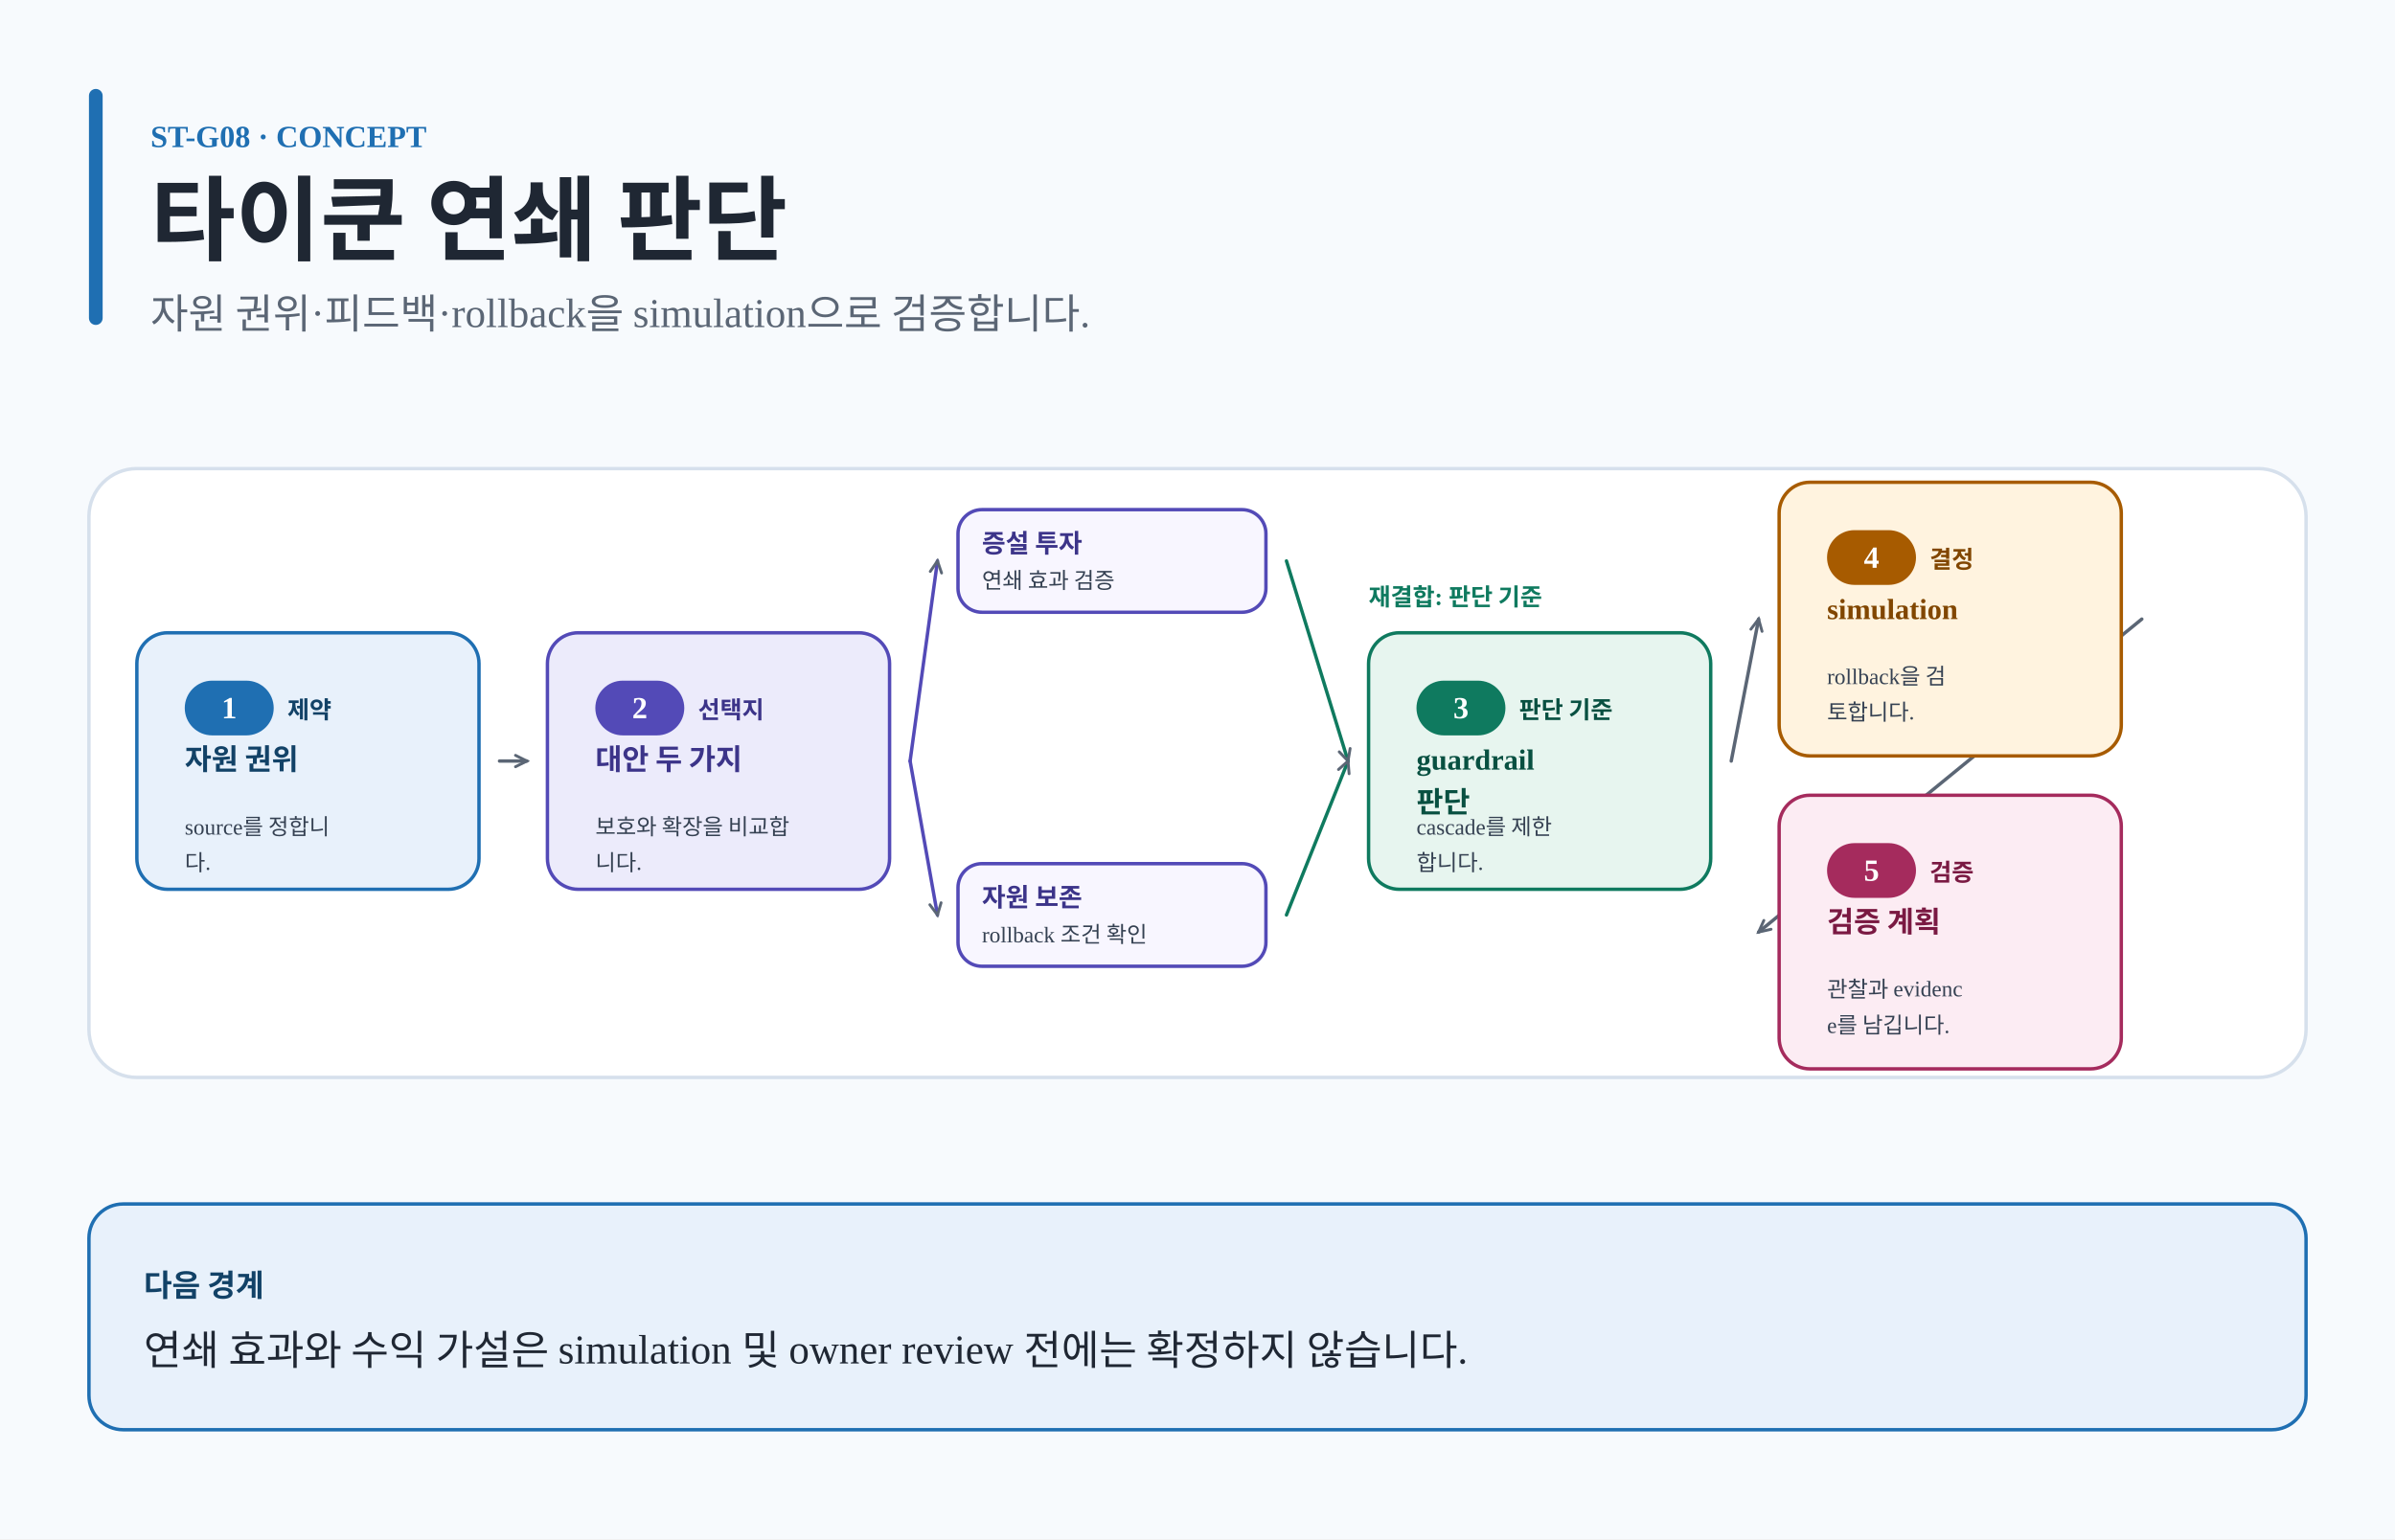
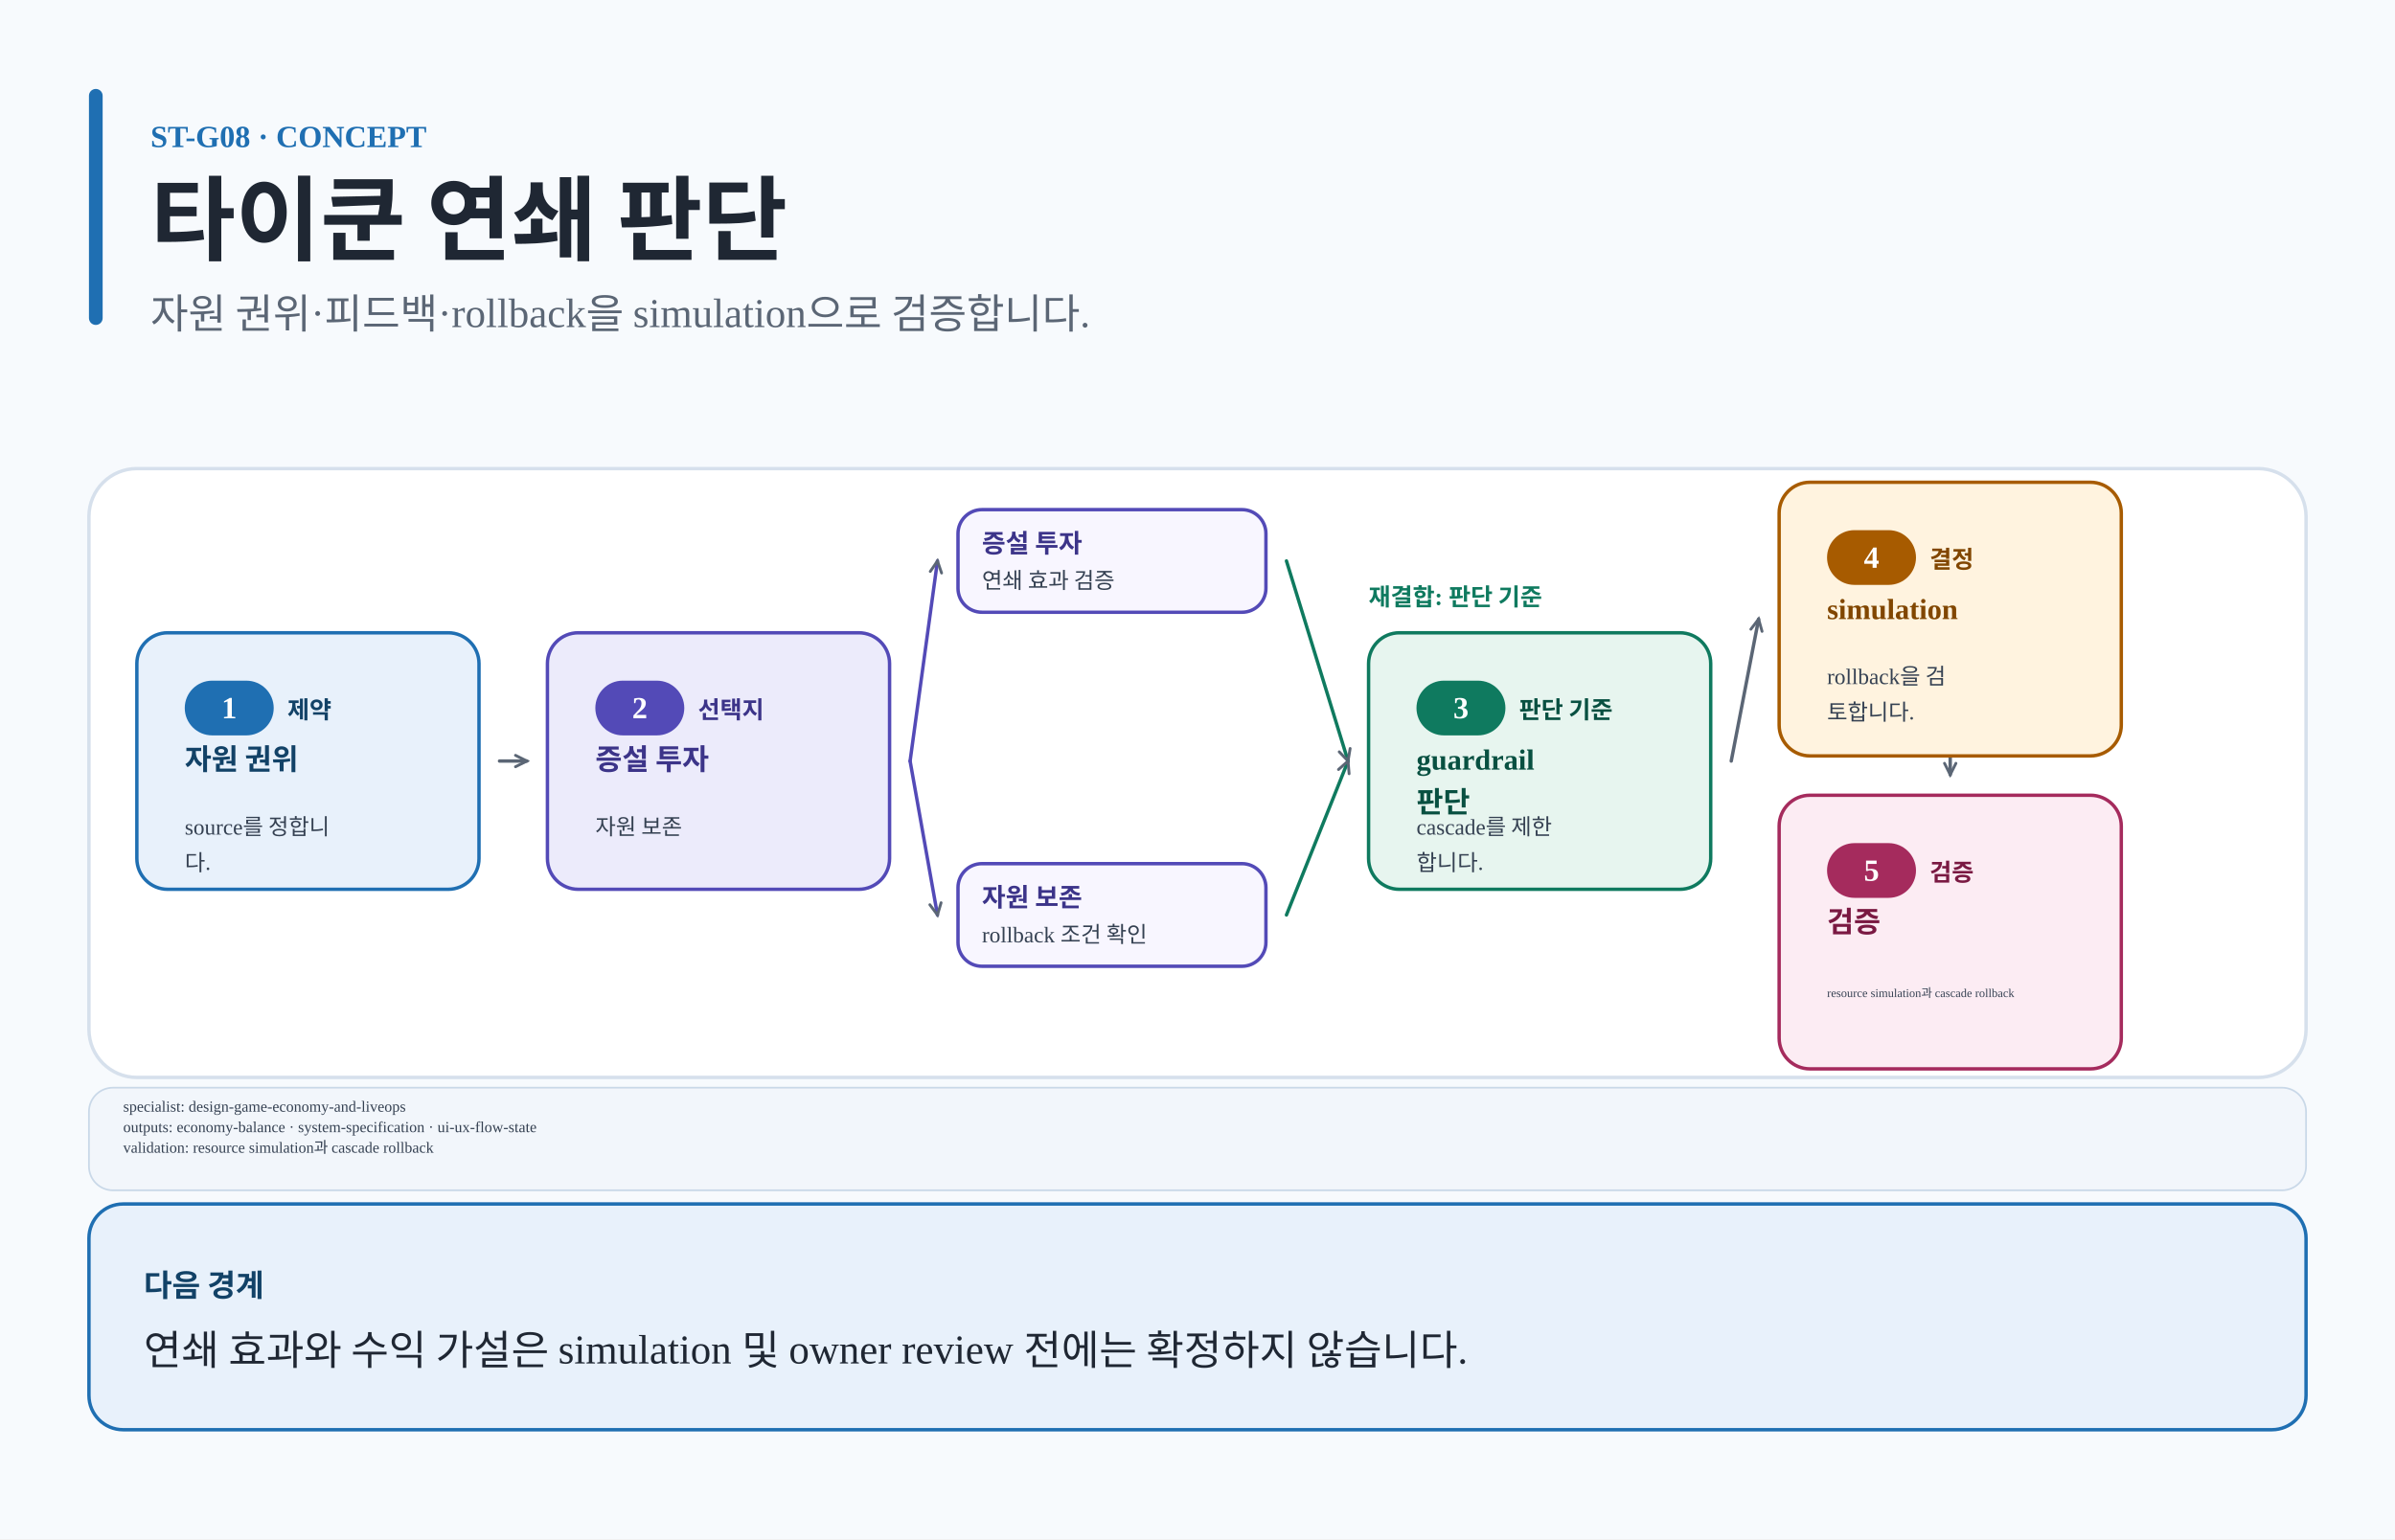
<svg xmlns="http://www.w3.org/2000/svg" viewBox="0 0 1400 900" width="1400" height="900" role="img" aria-label="경영 타이쿤 시뮬레이션 콘셉트의 경제와 피드백 흐름">
  <defs>
    <marker id="open-arrow" viewBox="0 0 12 12" refX="10" refY="6" markerWidth="10" markerHeight="10" markerUnits="userSpaceOnUse" orient="auto">
      <path d="M 2 2 L 10 6 L 2 10" fill="none" stroke="#5B6675" stroke-width="2" stroke-linecap="round" />
    </marker>
  </defs>
  <rect width="1400" height="900" fill="#F7FAFD" />
  <rect x="52" y="52" width="8" height="138" rx="4" fill="#1F6FB2" />
  <text x="88" y="86" fill="#1F6FB2" font-size="18" font-weight="700">ST-G08 · CONCEPT</text>
  <text x="88" y="148" fill="#1F2733" font-size="54" font-weight="700">타이쿤 연쇄 판단</text>
  <text x="88" y="192" fill="#5B6675" font-size="24">자원 권위·피드백·rollback을 simulation으로 검증합니다.</text>
  <rect x="52" y="274" width="1296" height="356" rx="28" fill="#FFFFFF" stroke="#D6E0EC" stroke-width="2" />
  <path d="M 292 445 L 308 445" fill="none" stroke="#5B6675" stroke-width="2" stroke-linecap="round" marker-end="url(#open-arrow)" />
  <path d="M 1012 445 L 1028 362" fill="none" stroke="#5B6675" stroke-width="2" stroke-linecap="round" marker-end="url(#open-arrow)" />
-   <path d="M 1252 362 L 1028 545" fill="none" stroke="#5B6675" stroke-width="2" stroke-linecap="round" marker-end="url(#open-arrow)" />
+   <path d="M 1140 442 L 1140 453" fill="none" stroke="#5B6675" stroke-width="2" stroke-linecap="round" marker-end="url(#open-arrow)" />
  <path class="decision-branch" d="M 532 445 L 548 328" fill="none" stroke="#534AB7" stroke-width="2" stroke-linecap="round" marker-end="url(#open-arrow)" />
  <g class="decision-branch" aria-label="선택지 1: 증설 투자">
    <rect x="560" y="298" width="180" height="60" rx="14" fill="#F8F6FF" stroke="#534AB7" stroke-width="2" />
    <text x="574" y="323" fill="#3C3489" font-size="15" font-weight="700">증설 투자</text>
    <text x="574" y="344" fill="#354152" font-size="13">연쇄 효과 검증</text>
  </g>
  <path class="decision-branch" d="M 752 328 L 788 445" fill="none" stroke="#0F7A5F" stroke-width="2" stroke-linecap="round" marker-end="url(#open-arrow)" />
  <path class="decision-branch" d="M 532 445 L 548 535" fill="none" stroke="#534AB7" stroke-width="2" stroke-linecap="round" marker-end="url(#open-arrow)" />
  <g class="decision-branch" aria-label="선택지 2: 자원 보존">
    <rect x="560" y="505" width="180" height="60" rx="14" fill="#F8F6FF" stroke="#534AB7" stroke-width="2" />
    <text x="574" y="530" fill="#3C3489" font-size="15" font-weight="700">자원 보존</text>
    <text x="574" y="551" fill="#354152" font-size="13">rollback 조건 확인</text>
  </g>
  <path class="decision-branch" d="M 752 535 L 788 445" fill="none" stroke="#0F7A5F" stroke-width="2" stroke-linecap="round" marker-end="url(#open-arrow)" />
  <text x="800" y="354" fill="#0F7A5F" font-size="14" font-weight="700">재결합: 판단 기준</text>
  <g aria-label="읽기 순서 1: 자원 권위">
    <rect x="80" y="370" width="200" height="150" rx="18" fill="#E8F1FB" stroke="#1F6FB2" stroke-width="2" />
    <rect x="108" y="398" width="52" height="32" rx="16" fill="#1F6FB2" />
    <text x="134" y="420" text-anchor="middle" fill="#FFFFFF" font-size="18" font-weight="700">1</text>
    <text x="168" y="420" fill="#124267" font-size="14" font-weight="700">제약</text>
    <text x="108" y="450" fill="#124267" font-size="17" font-weight="700">자원 권위</text>
    <text x="108" y="488" fill="#354152" font-size="13" font-weight="400">source를 정합니</text>
    <text x="108" y="509" fill="#354152" font-size="13" font-weight="400">다.</text>
  </g>
-   <g aria-label="읽기 순서 2: 대안 두 가지">
+   <g aria-label="읽기 순서 2: 증설 투자">
    <rect x="320" y="370" width="200" height="150" rx="18" fill="#ECEBFB" stroke="#534AB7" stroke-width="2" />
    <rect x="348" y="398" width="52" height="32" rx="16" fill="#534AB7" />
    <text x="374" y="420" text-anchor="middle" fill="#FFFFFF" font-size="18" font-weight="700">2</text>
    <text x="408" y="420" fill="#3C3489" font-size="14" font-weight="700">선택지</text>
-     <text x="348" y="450" fill="#3C3489" font-size="17" font-weight="700">대안 두 가지</text>
-     <text x="348" y="488" fill="#354152" font-size="13" font-weight="400">보호와 확장을 비교합</text>
-     <text x="348" y="509" fill="#354152" font-size="13" font-weight="400">니다.</text>
+     <text x="348" y="450" fill="#3C3489" font-size="17" font-weight="700">증설 투자</text>
+     <text x="348" y="488" fill="#354152" font-size="13" font-weight="400">자원 보존</text>
  </g>
  <g aria-label="읽기 순서 3: guardrail 판단">
    <rect x="800" y="370" width="200" height="150" rx="18" fill="#E7F5EF" stroke="#0F7A5F" stroke-width="2" />
    <rect x="828" y="398" width="52" height="32" rx="16" fill="#0F7A5F" />
    <text x="854" y="420" text-anchor="middle" fill="#FFFFFF" font-size="18" font-weight="700">3</text>
    <text x="888" y="420" fill="#085041" font-size="14" font-weight="700">판단 기준</text>
    <text x="828" y="450" fill="#085041" font-size="17" font-weight="700">guardrail </text>
    <text x="828" y="475" fill="#085041" font-size="17" font-weight="700">판단</text>
    <text x="828" y="488" fill="#354152" font-size="13" font-weight="400">cascade를 제한</text>
    <text x="828" y="509" fill="#354152" font-size="13" font-weight="400">합니다.</text>
  </g>
  <g aria-label="읽기 순서 4: simulation">
    <rect x="1040" y="282" width="200" height="160" rx="18" fill="#FFF3DF" stroke="#A75B00" stroke-width="2" />
    <rect x="1068" y="310" width="52" height="32" rx="16" fill="#A75B00" />
    <text x="1094" y="332" text-anchor="middle" fill="#FFFFFF" font-size="18" font-weight="700">4</text>
    <text x="1128" y="332" fill="#814600" font-size="14" font-weight="700">결정</text>
    <text x="1068" y="362" fill="#814600" font-size="17" font-weight="700">simulation</text>
    <text x="1068" y="400" fill="#354152" font-size="13" font-weight="400">rollback을 검</text>
    <text x="1068" y="421" fill="#354152" font-size="13" font-weight="400">토합니다.</text>
  </g>
-   <g aria-label="읽기 순서 5: 검증 계획">
+   <g aria-label="읽기 순서 5: 검증">
    <rect x="1040" y="465" width="200" height="160" rx="18" fill="#FCECF3" stroke="#A52B5D" stroke-width="2" />
    <rect x="1068" y="493" width="52" height="32" rx="16" fill="#A52B5D" />
    <text x="1094" y="515" text-anchor="middle" fill="#FFFFFF" font-size="18" font-weight="700">5</text>
    <text x="1128" y="515" fill="#7A1942" font-size="14" font-weight="700">검증</text>
-     <text x="1068" y="545" fill="#7A1942" font-size="17" font-weight="700">검증 계획</text>
-     <text x="1068" y="583" fill="#354152" font-size="13" font-weight="400">관찰과 evidenc</text>
-     <text x="1068" y="604" fill="#354152" font-size="13" font-weight="400">e를 남깁니다.</text>
+     <text x="1068" y="545" fill="#7A1942" font-size="17" font-weight="700">검증</text>
+     <text x="1068" y="583" fill="#354152" font-size="7" textLength="164" lengthAdjust="spacingAndGlyphs">resource simulation과 cascade rollback</text>
  </g>
+   <rect x="52" y="636" width="1296" height="60" rx="14" fill="#F2F6FB" stroke="#C9D8E8" stroke-width="1" />
+   <text x="72" y="650" fill="#354152" font-size="9">specialist: design-game-economy-and-liveops</text>
+   <text x="72" y="662" fill="#354152" font-size="9">outputs: economy-balance · system-specification · ui-ux-flow-state</text>
+   <text x="72" y="674" fill="#354152" font-size="9">validation: resource simulation과 cascade rollback</text>
  <rect x="52" y="704" width="1296" height="132" rx="20" fill="#E8F1FB" stroke="#1F6FB2" stroke-width="2" />
  <text x="84" y="758" fill="#124267" font-size="18" font-weight="700">다음 경계</text>
  <text x="84" y="798" fill="#1F2733" font-size="24">연쇄 효과와 수익 가설은 simulation 및 owner review 전에는 확정하지 않습니다.</text>
</svg>
